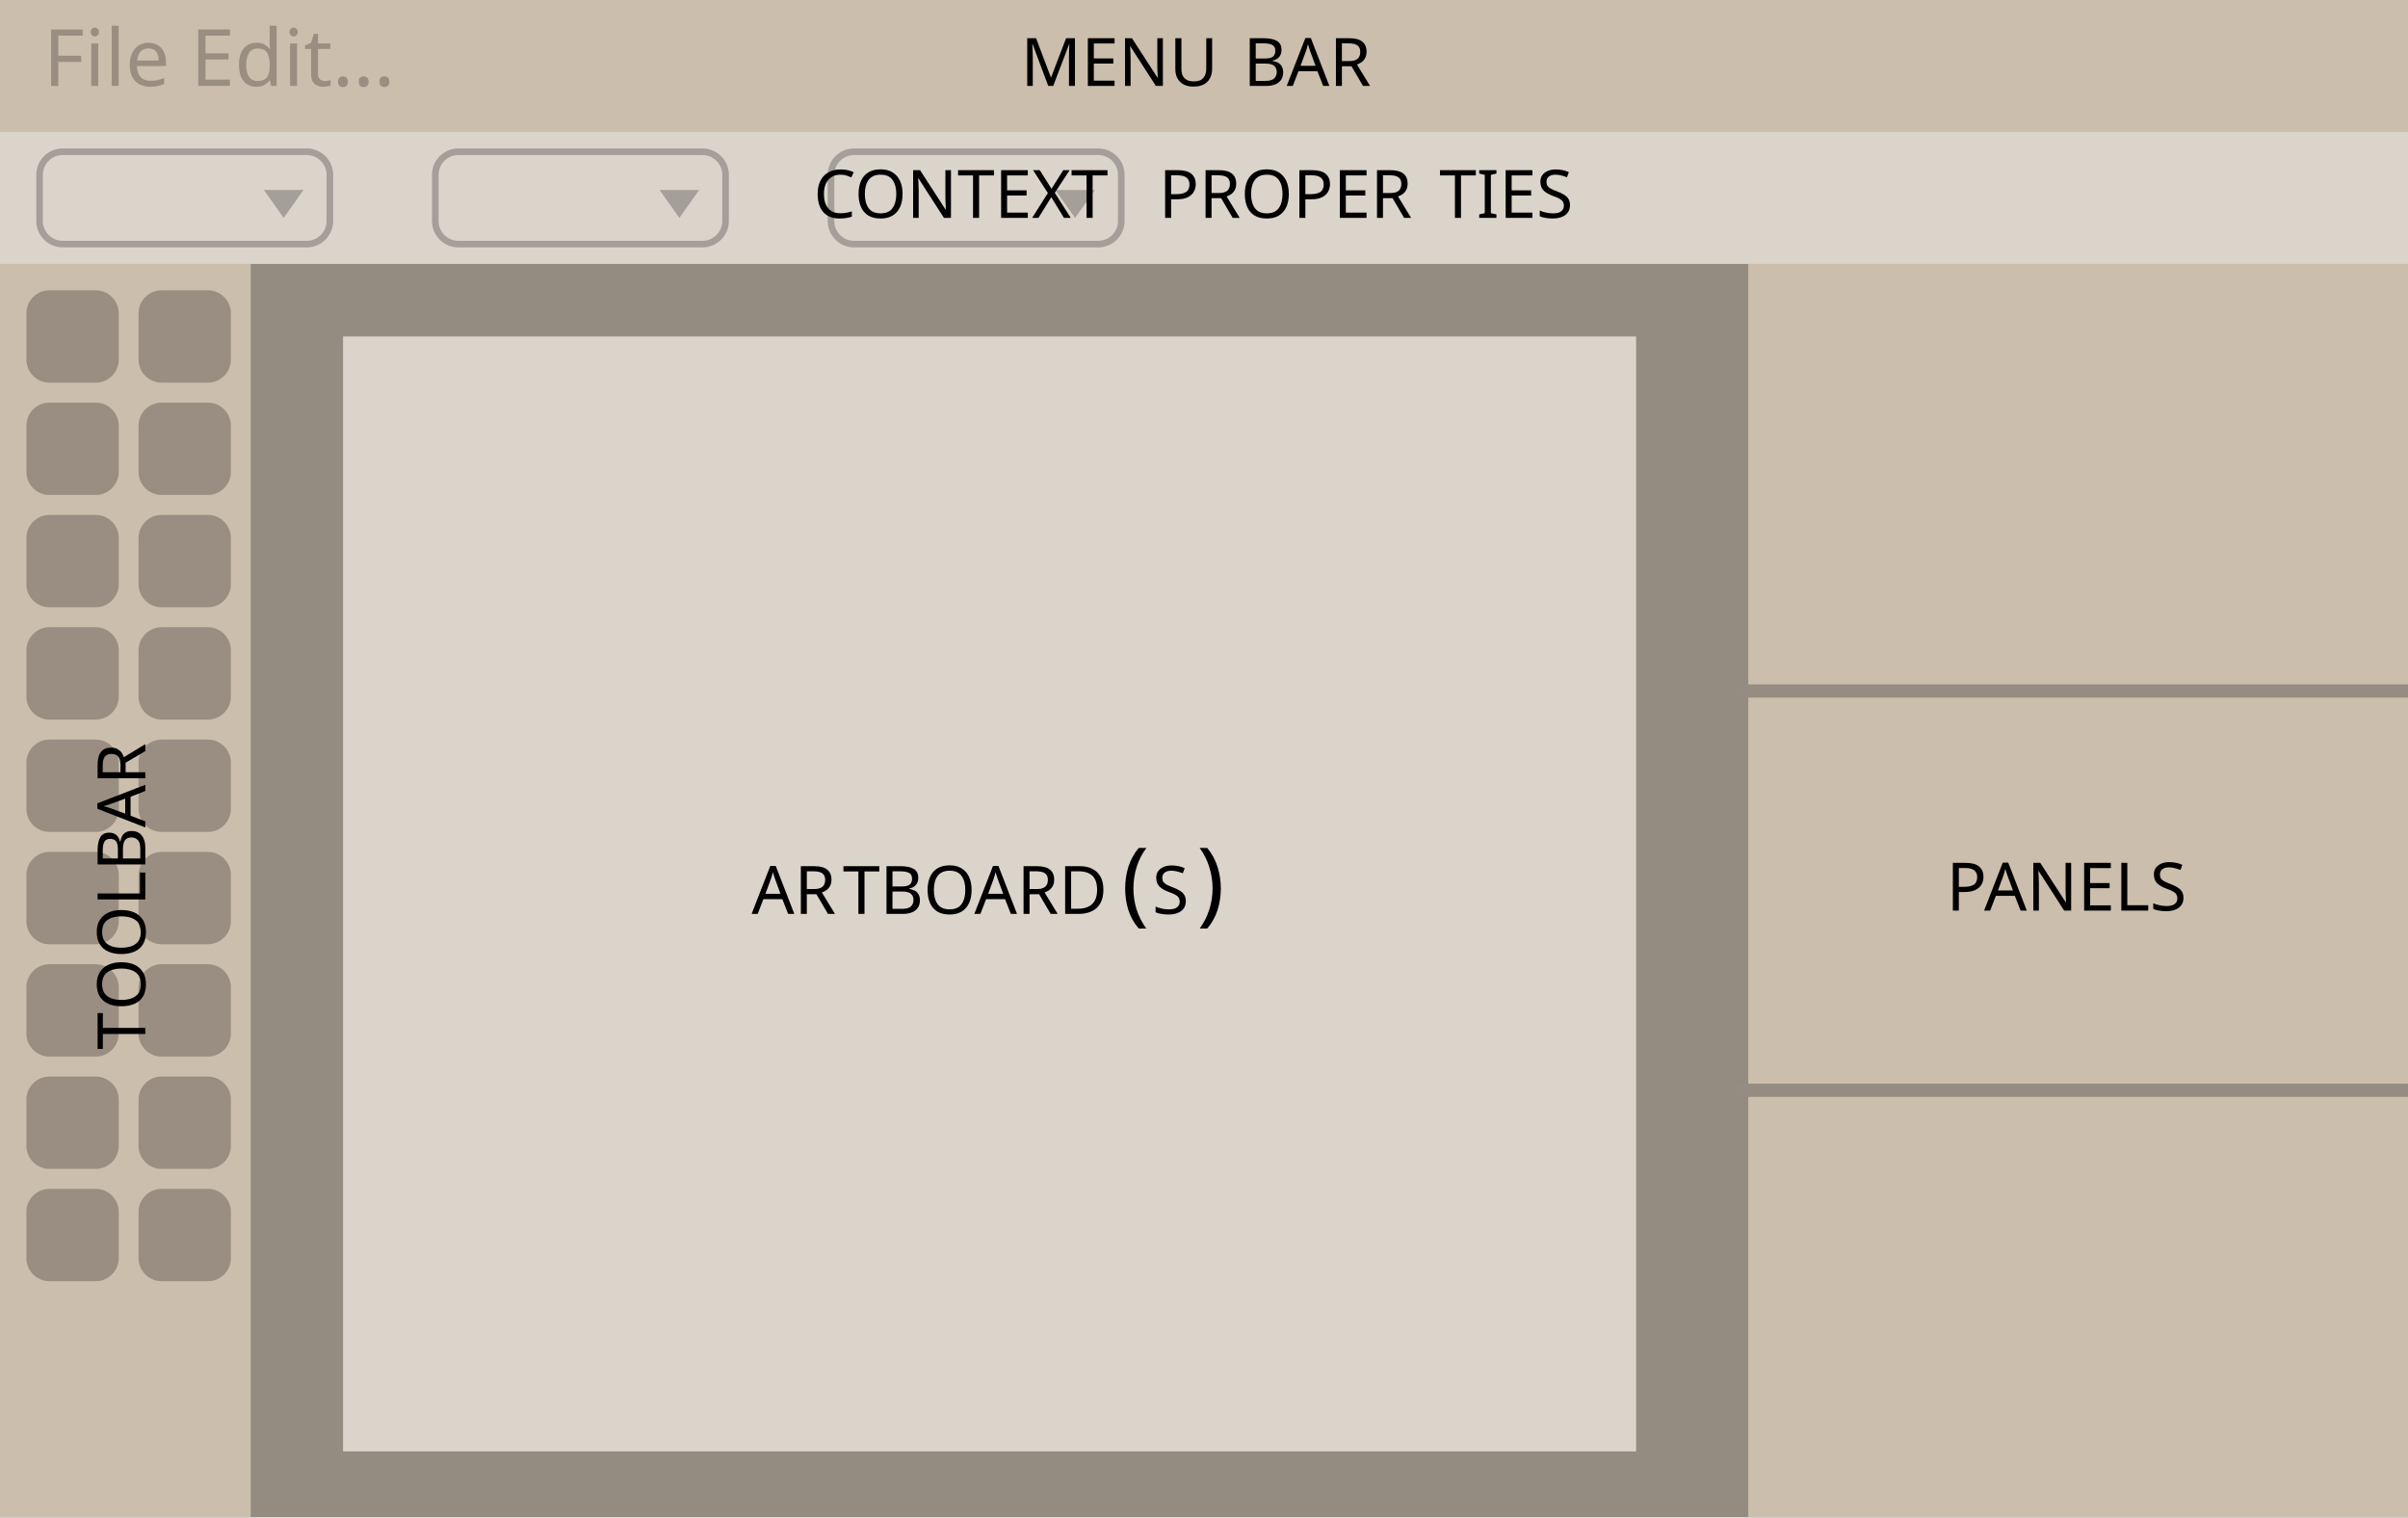
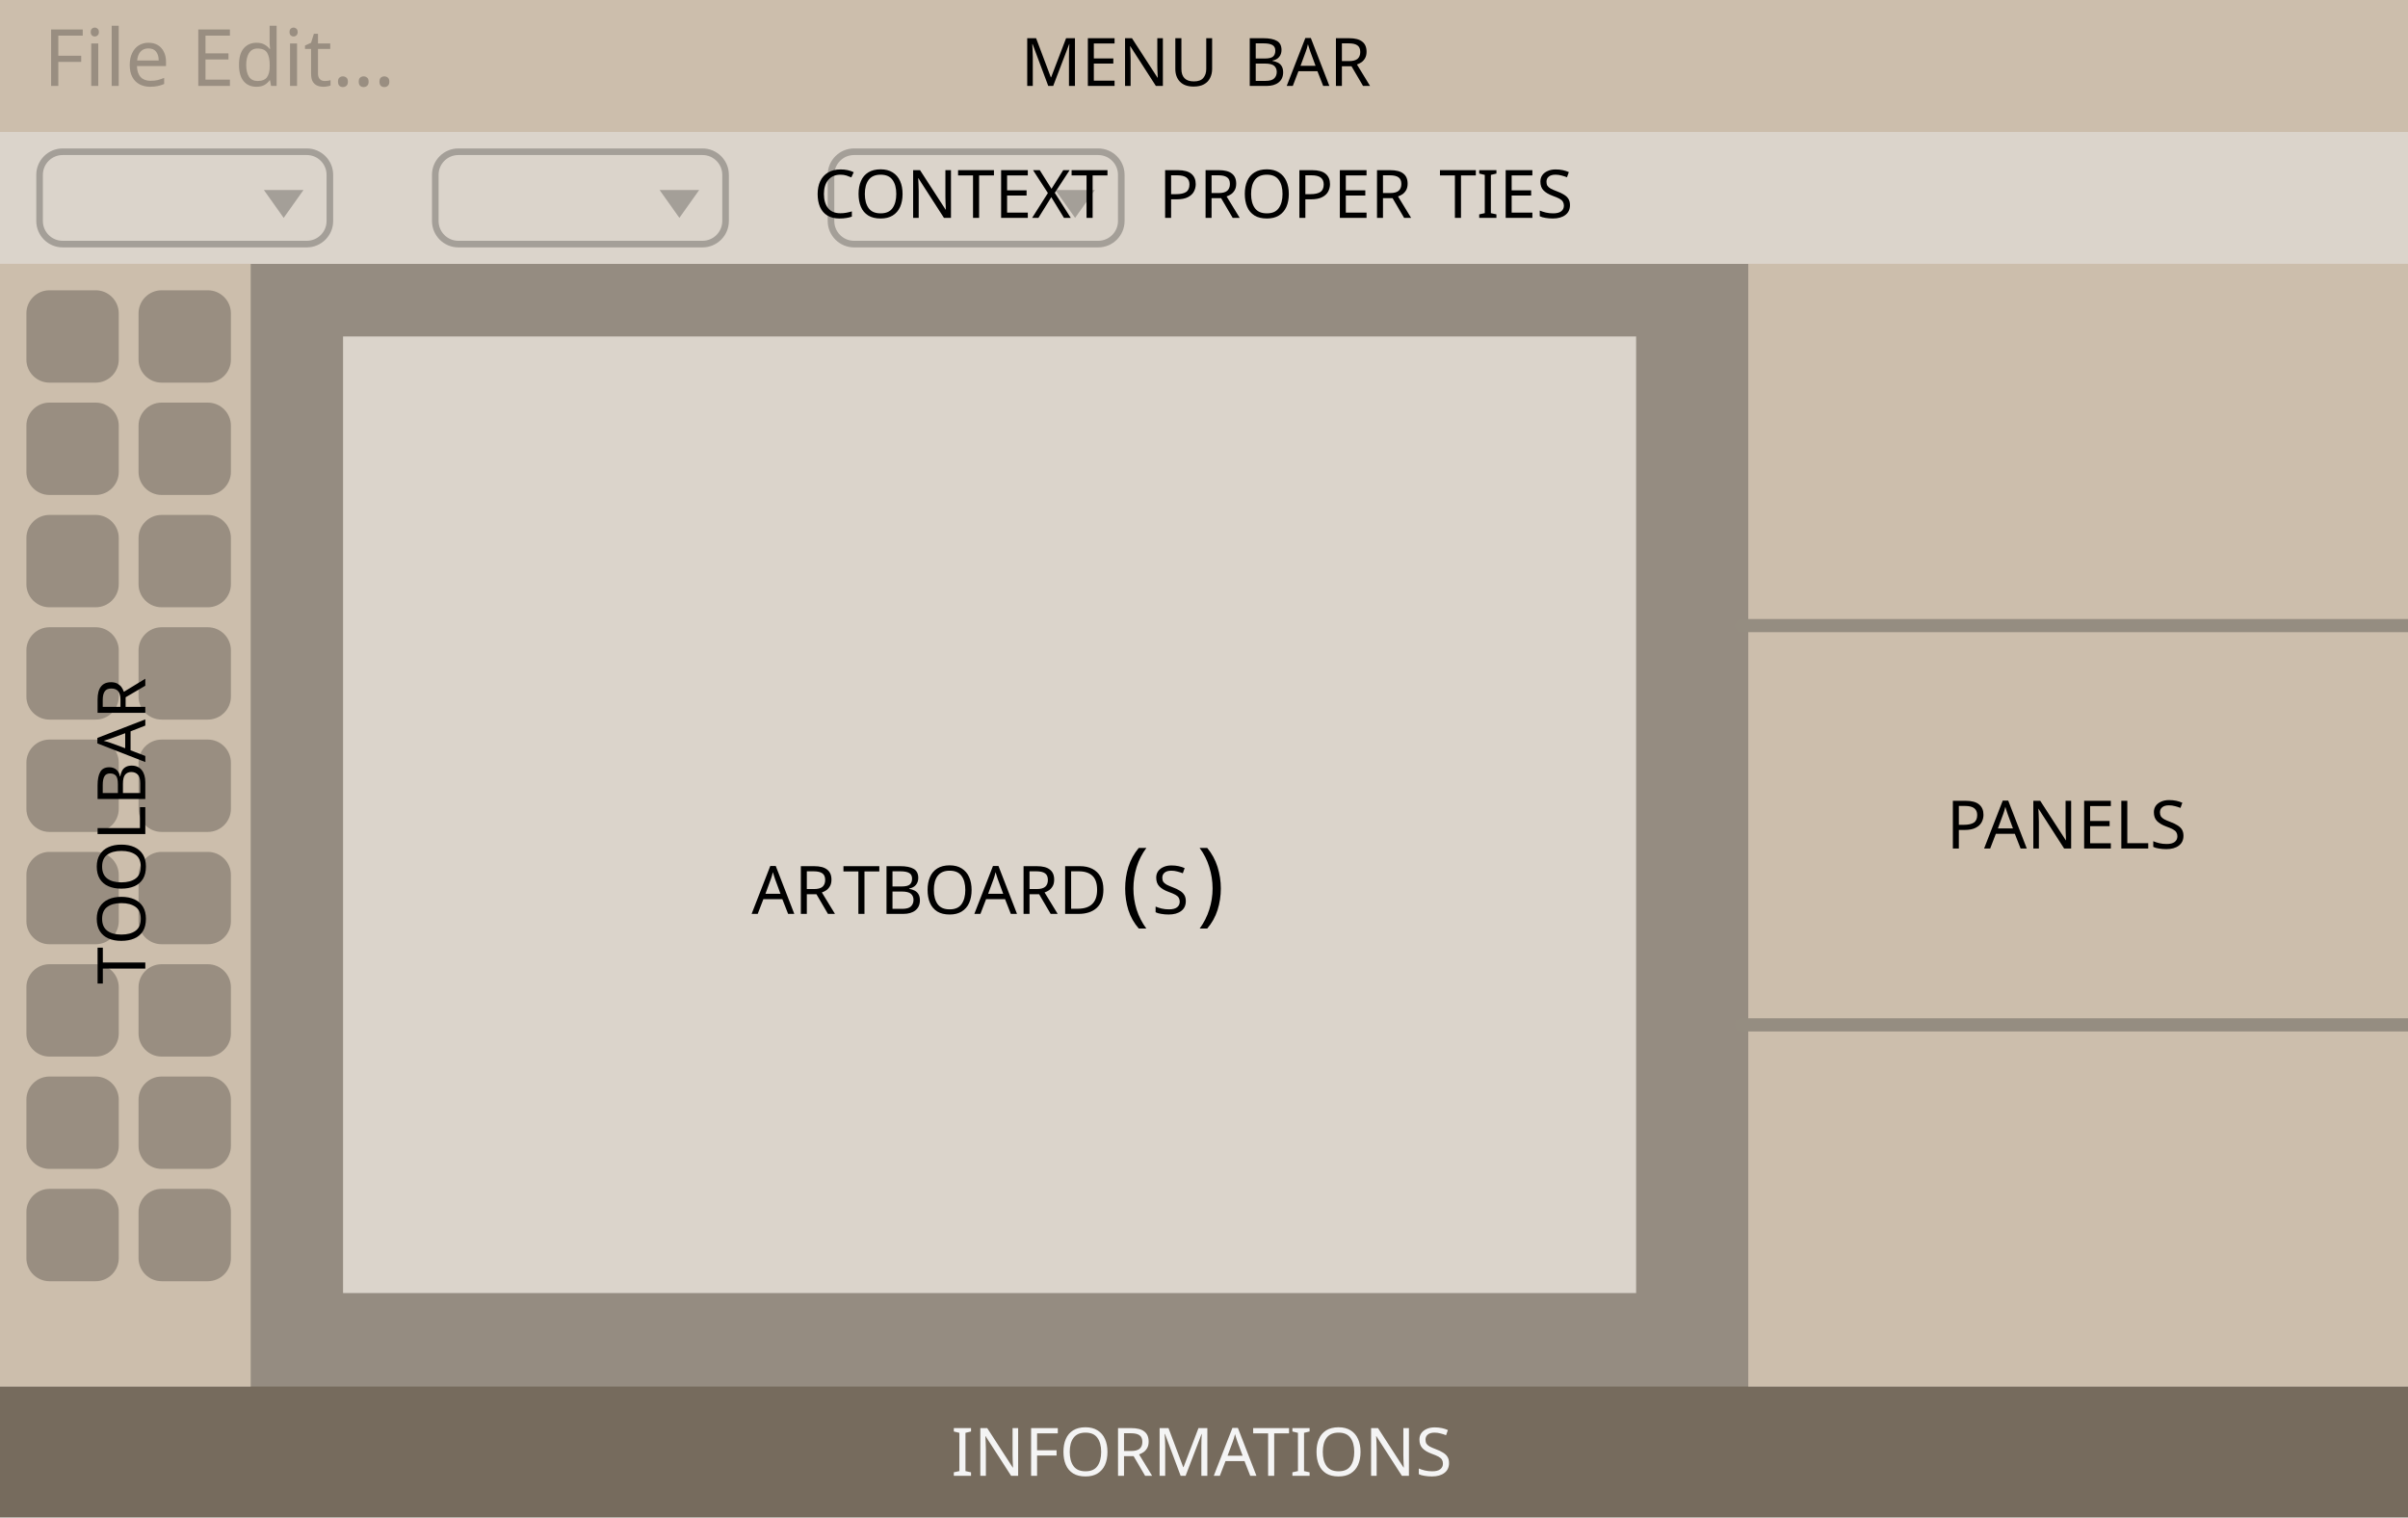
<svg xmlns="http://www.w3.org/2000/svg" width="100%" height="100%" viewBox="0 0 365 230" version="1.1" xml:space="preserve" style="fill-rule:evenodd;clip-rule:evenodd;stroke-linejoin:round;stroke-miterlimit:1.414;">
  <clipPath id="_clip1">
    <rect id="AI–zoning" x="0" y="0" width="365" height="230" />
  </clipPath>
  <g clip-path="url(#_clip1)">
    <rect x="0" y="0" width="365" height="230" style="fill:#958c81;" />
    <rect x="0" y="0" width="365" height="20" style="fill:#ccbeac;" />
+     <rect x="0" y="210.174" width="365" height="20" style="fill:#766b5d;" />
    <rect x="0" y="20" width="365" height="20" style="fill:#dbd4cb;" />
    <g transform="matrix(1,1.00974e-28,2.01948e-28,1,219.013,-134.677)">
      <text x="-64.293px" y="147.703px" style="font-family:'ArialMT';font-size:10.135px;fill:#000;">MENU</text>
      <text x="-30.562px" y="147.703px" style="font-family:'ArialMT';font-size:10.135px;fill:#000;">BAR</text>
    </g>
    <text x="6.59px" y="13.026px" style="font-family:'ArialMT';font-size:12px;fill:#000;fill-opacity:0.25;">File Edit…</text>
-     <rect x="0" y="40" width="38" height="190" style="fill:#ccbeac;" />
+     <rect x="0" y="40" width="38" height="170.174" style="fill:#ccbeac;" />
    <g>
      <path d="M50,26.5c0,-1.932 -1.568,-3.5 -3.5,-3.5l-37,0c-1.932,0 -3.5,1.568 -3.5,3.5l0,7c0,1.932 1.568,3.5 3.5,3.5l37,0c1.932,0 3.5,-1.568 3.5,-3.5l0,-7Z" style="fill:none;stroke-width:1px;stroke:#000;stroke-opacity:0.25;" />
      <path d="M109.98,26.5c0,-1.932 -1.568,-3.5 -3.5,-3.5l-37,0c-1.931,0 -3.5,1.568 -3.5,3.5l0,7c0,1.932 1.569,3.5 3.5,3.5l37,0c1.932,0 3.5,-1.568 3.5,-3.5l0,-7Z" style="fill:none;stroke-width:1px;stroke:#000;stroke-opacity:0.25;" />
      <path d="M169.961,26.5c0,-1.932 -1.568,-3.5 -3.5,-3.5l-37,0c-1.932,0 -3.5,1.568 -3.5,3.5l0,7c0,1.932 1.568,3.5 3.5,3.5l37,0c1.932,0 3.5,-1.568 3.5,-3.5l0,-7Z" style="fill:none;stroke-width:1px;stroke:#000;stroke-opacity:0.25;" />
      <path d="M43,33.026l-3,-4.224l6,0l-3,4.224Z" style="fill:#000;fill-opacity:0.25;" />
      <path d="M102.98,33.026l-3,-4.224l6,0l-3,4.224Z" style="fill:#000;fill-opacity:0.25;" />
      <path d="M162.961,33.026l-3,-4.224l6,0l-3,4.224Z" style="fill:#000;fill-opacity:0.25;" />
    </g>
    <g transform="matrix(1,1.51461e-28,-1.41364e-27,1,219.013,-114.677)">
      <text x="-95.702px" y="147.703px" style="font-family:'ArialMT';font-size:10.135px;fill:#000;">CONTEXT</text>
      <text x="-43.389px" y="147.703px" style="font-family:'ArialMT';font-size:10.135px;fill:#000;">PROPER<tspan x="-0.84px 5.35px " y="147.703px 147.703px ">TI</tspan>ES</text>
    </g>
    <g>
      <path d="M18,47.5c0,-1.932 -1.568,-3.5 -3.5,-3.5l-7,0c-1.932,0 -3.5,1.568 -3.5,3.5l0,7c0,1.932 1.568,3.5 3.5,3.5l7,0c1.932,0 3.5,-1.568 3.5,-3.5l0,-7Z" style="fill:#000;fill-opacity:0.25;" />
      <path d="M18,64.526c0,-1.932 -1.568,-3.5 -3.5,-3.5l-7,0c-1.932,0 -3.5,1.568 -3.5,3.5l0,7c0,1.931 1.568,3.5 3.5,3.5l7,0c1.932,0 3.5,-1.569 3.5,-3.5l0,-7Z" style="fill:#000;fill-opacity:0.25;" />
      <path d="M18,81.551c0,-1.931 -1.568,-3.5 -3.5,-3.5l-7,0c-1.932,0 -3.5,1.569 -3.5,3.5l0,7c0,1.932 1.568,3.5 3.5,3.5l7,0c1.932,0 3.5,-1.568 3.5,-3.5l0,-7Z" style="fill:#000;fill-opacity:0.25;" />
      <path d="M18,98.577c0,-1.932 -1.568,-3.5 -3.5,-3.5l-7,0c-1.932,0 -3.5,1.568 -3.5,3.5l0,7c0,1.932 1.568,3.5 3.5,3.5l7,0c1.932,0 3.5,-1.568 3.5,-3.5l0,-7Z" style="fill:#000;fill-opacity:0.25;" />
      <path d="M18,115.603c0,-1.932 -1.568,-3.5 -3.5,-3.5l-7,0c-1.932,0 -3.5,1.568 -3.5,3.5l0,7c0,1.931 1.568,3.5 3.5,3.5l7,0c1.932,0 3.5,-1.569 3.5,-3.5l0,-7Z" style="fill:#000;fill-opacity:0.25;" />
      <path d="M18,132.628c0,-1.932 -1.568,-3.5 -3.5,-3.5l-7,0c-1.932,0 -3.5,1.568 -3.5,3.5l0,7c0,1.932 1.568,3.5 3.5,3.5l7,0c1.932,0 3.5,-1.568 3.5,-3.5l0,-7Z" style="fill:#000;fill-opacity:0.25;" />
      <path d="M18,149.654c0,-1.932 -1.568,-3.5 -3.5,-3.5l-7,0c-1.932,0 -3.5,1.568 -3.5,3.5l0,7c0,1.931 1.568,3.5 3.5,3.5l7,0c1.932,0 3.5,-1.569 3.5,-3.5l0,-7Z" style="fill:#000;fill-opacity:0.25;" />
      <path d="M18,166.679c0,-1.931 -1.568,-3.5 -3.5,-3.5l-7,0c-1.932,0 -3.5,1.569 -3.5,3.5l0,7c0,1.932 1.568,3.5 3.5,3.5l7,0c1.932,0 3.5,-1.568 3.5,-3.5l0,-7Z" style="fill:#000;fill-opacity:0.25;" />
      <path d="M18,183.705c0,-1.932 -1.568,-3.5 -3.5,-3.5l-7,0c-1.932,0 -3.5,1.568 -3.5,3.5l0,7c0,1.932 1.568,3.5 3.5,3.5l7,0c1.932,0 3.5,-1.568 3.5,-3.5l0,-7Z" style="fill:#000;fill-opacity:0.25;" />
      <path d="M35,47.5c0,-1.932 -1.568,-3.5 -3.5,-3.5l-7,0c-1.932,0 -3.5,1.568 -3.5,3.5l0,7c0,1.932 1.568,3.5 3.5,3.5l7,0c1.932,0 3.5,-1.568 3.5,-3.5l0,-7Z" style="fill:#000;fill-opacity:0.25;" />
      <path d="M35,64.526c0,-1.932 -1.568,-3.5 -3.5,-3.5l-7,0c-1.932,0 -3.5,1.568 -3.5,3.5l0,7c0,1.931 1.568,3.5 3.5,3.5l7,0c1.932,0 3.5,-1.569 3.5,-3.5l0,-7Z" style="fill:#000;fill-opacity:0.25;" />
      <path d="M35,81.551c0,-1.931 -1.568,-3.5 -3.5,-3.5l-7,0c-1.932,0 -3.5,1.569 -3.5,3.5l0,7c0,1.932 1.568,3.5 3.5,3.5l7,0c1.932,0 3.5,-1.568 3.5,-3.5l0,-7Z" style="fill:#000;fill-opacity:0.25;" />
      <path d="M35,98.577c0,-1.932 -1.568,-3.5 -3.5,-3.5l-7,0c-1.932,0 -3.5,1.568 -3.5,3.5l0,7c0,1.932 1.568,3.5 3.5,3.5l7,0c1.932,0 3.5,-1.568 3.5,-3.5l0,-7Z" style="fill:#000;fill-opacity:0.25;" />
      <path d="M35,115.603c0,-1.932 -1.568,-3.5 -3.5,-3.5l-7,0c-1.932,0 -3.5,1.568 -3.5,3.5l0,7c0,1.931 1.568,3.5 3.5,3.5l7,0c1.932,0 3.5,-1.569 3.5,-3.5l0,-7Z" style="fill:#000;fill-opacity:0.25;" />
      <path d="M35,132.628c0,-1.932 -1.568,-3.5 -3.5,-3.5l-7,0c-1.932,0 -3.5,1.568 -3.5,3.5l0,7c0,1.932 1.568,3.5 3.5,3.5l7,0c1.932,0 3.5,-1.568 3.5,-3.5l0,-7Z" style="fill:#000;fill-opacity:0.25;" />
      <path d="M35,149.654c0,-1.932 -1.568,-3.5 -3.5,-3.5l-7,0c-1.932,0 -3.5,1.568 -3.5,3.5l0,7c0,1.931 1.568,3.5 3.5,3.5l7,0c1.932,0 3.5,-1.569 3.5,-3.5l0,-7Z" style="fill:#000;fill-opacity:0.25;" />
      <path d="M35,166.679c0,-1.931 -1.568,-3.5 -3.5,-3.5l-7,0c-1.932,0 -3.5,1.569 -3.5,3.5l0,7c0,1.932 1.568,3.5 3.5,3.5l7,0c1.932,0 3.5,-1.568 3.5,-3.5l0,-7Z" style="fill:#000;fill-opacity:0.25;" />
      <path d="M35,183.705c0,-1.932 -1.568,-3.5 -3.5,-3.5l-7,0c-1.932,0 -3.5,1.568 -3.5,3.5l0,7c0,1.932 1.568,3.5 3.5,3.5l7,0c1.932,0 3.5,-1.568 3.5,-3.5l0,-7Z" style="fill:#000;fill-opacity:0.25;" />
    </g>
-     <rect x="265" y="40" width="100" height="190" style="fill:#ccbeac;" />
+     <rect x="265" y="40" width="100" height="170.174" style="fill:#ccbeac;" />
    <g>
-       <path d="M264.009,104.739l100.991,0" style="fill:none;stroke-width:2px;stroke-linecap:round;stroke:#958d81;" />
-       <path d="M264.009,165.261l100.991,0" style="fill:none;stroke-width:2px;stroke-linecap:round;stroke:#958d81;" />
+       <path d="M264.009,94.826l100.991,0" style="fill:none;stroke-width:2px;stroke-linecap:round;stroke:#958d81;" />
+       <path d="M264.009,155.348l100.991,0" style="fill:none;stroke-width:2px;stroke-linecap:round;stroke:#958d81;" />
    </g>
-     <text x="295.026px" y="138.026px" style="font-family:'ArialMT';font-size:10.135px;fill:#000;">P<tspan x="300.747px 307.507px " y="138.026px 138.026px ">AN</tspan>ELS</text>
-     <rect x="52" y="51" width="196" height="169" style="fill:#dbd4cb;" />
+     <text x="295.026px" y="128.618px" style="font-family:'ArialMT';font-size:10.135px;fill:#000;">P<tspan x="300.747px 307.507px " y="128.618px 128.618px ">AN</tspan>ELS</text>
+     <rect x="52" y="51" width="196" height="145" style="fill:#dbd4cb;" />
    <g transform="matrix(1,1.51461e-28,-1.41364e-27,1,187.008,-9.17676)">
      <text x="-73.079px" y="147.703px" style="font-family:'ArialMT';font-size:10.135px;fill:#000;">AR<tspan x="-59.253px -53.062px " y="147.703px 147.703px ">TB</tspan>OARD</text>
      <text x="-17.021px" y="147.703px" style="font-family:'ArialMT';font-size:14px;fill:#000;">(</text>
      <text x="-12.359px" y="147.703px" style="font-family:'ArialMT';font-size:10.135px;fill:#000;">S</text>
      <text x="-5.599px" y="147.703px" style="font-family:'ArialMT';font-size:14px;fill:#000;">)</text>
    </g>
-     <g transform="matrix(-1.60812e-16,-1,1,-1.60812e-16,-223.669,-27.6846)">
-       <text x="-186.775px" y="245.695px" style="font-family:'ArialMT';font-size:10.135px;fill:#000;">T<tspan x="-180.837px -172.953px " y="245.695px 245.695px ">OO</tspan>LBAR</text>
+     <g transform="matrix(-1.60812e-16,-1,1,-1.60812e-16,-213.756,-37.5977)">
+       <text x="-186.775px" y="235.782px" style="font-family:'ArialMT';font-size:10.135px;fill:#000;">T<tspan x="-180.837px -172.953px " y="235.782px 235.782px ">OO</tspan>LBAR</text>
    </g>
+     <text x="144.17px" y="223.705px" style="font-family:'ArialMT';font-size:10.135px;fill:#f4f4f4;">INFORMA<tspan x="189.861px 196.052px " y="223.705px 223.705px ">TI</tspan>ONS</text>
  </g>
</svg>
